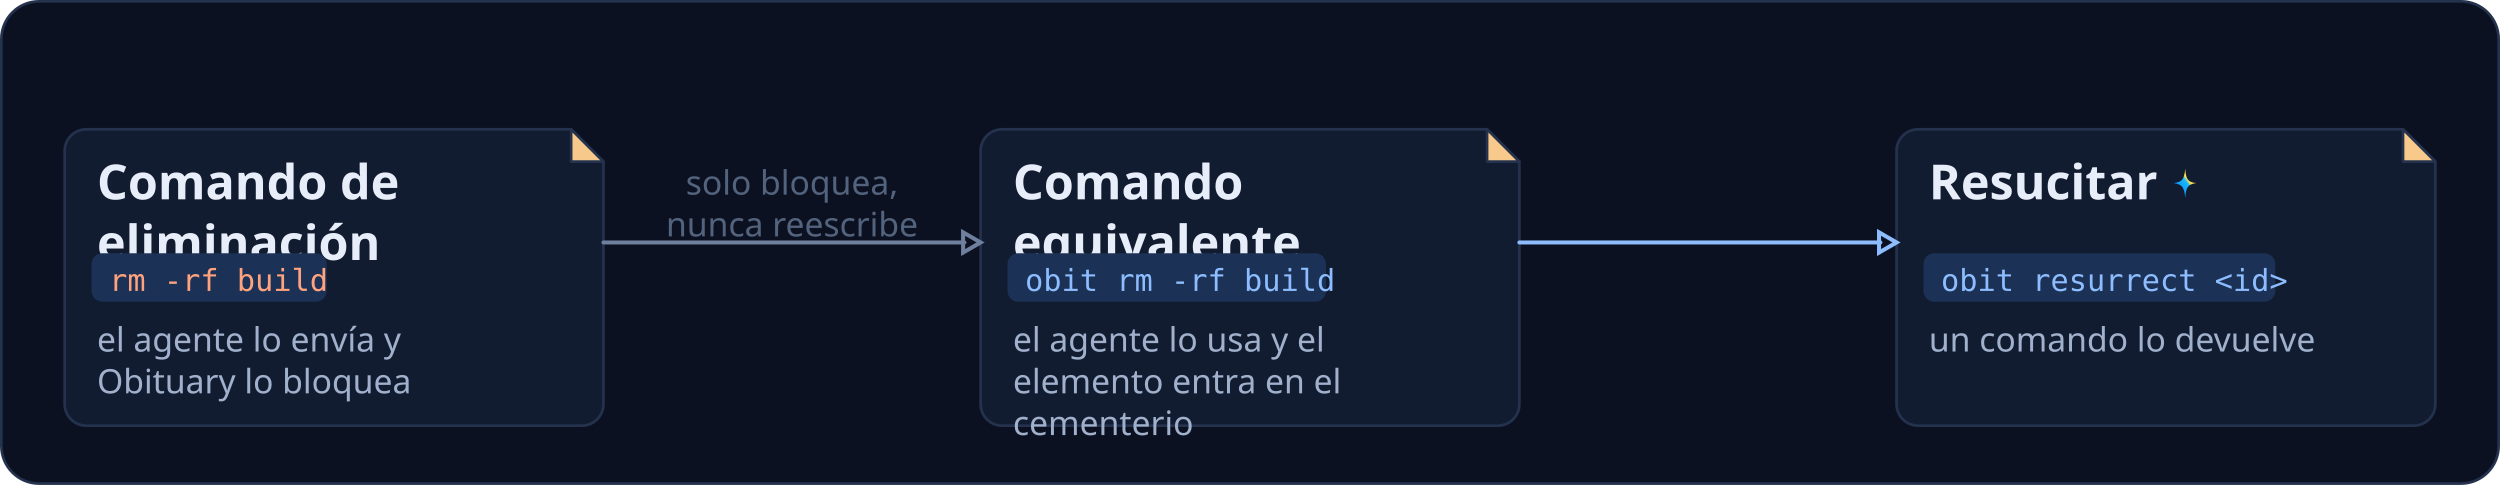
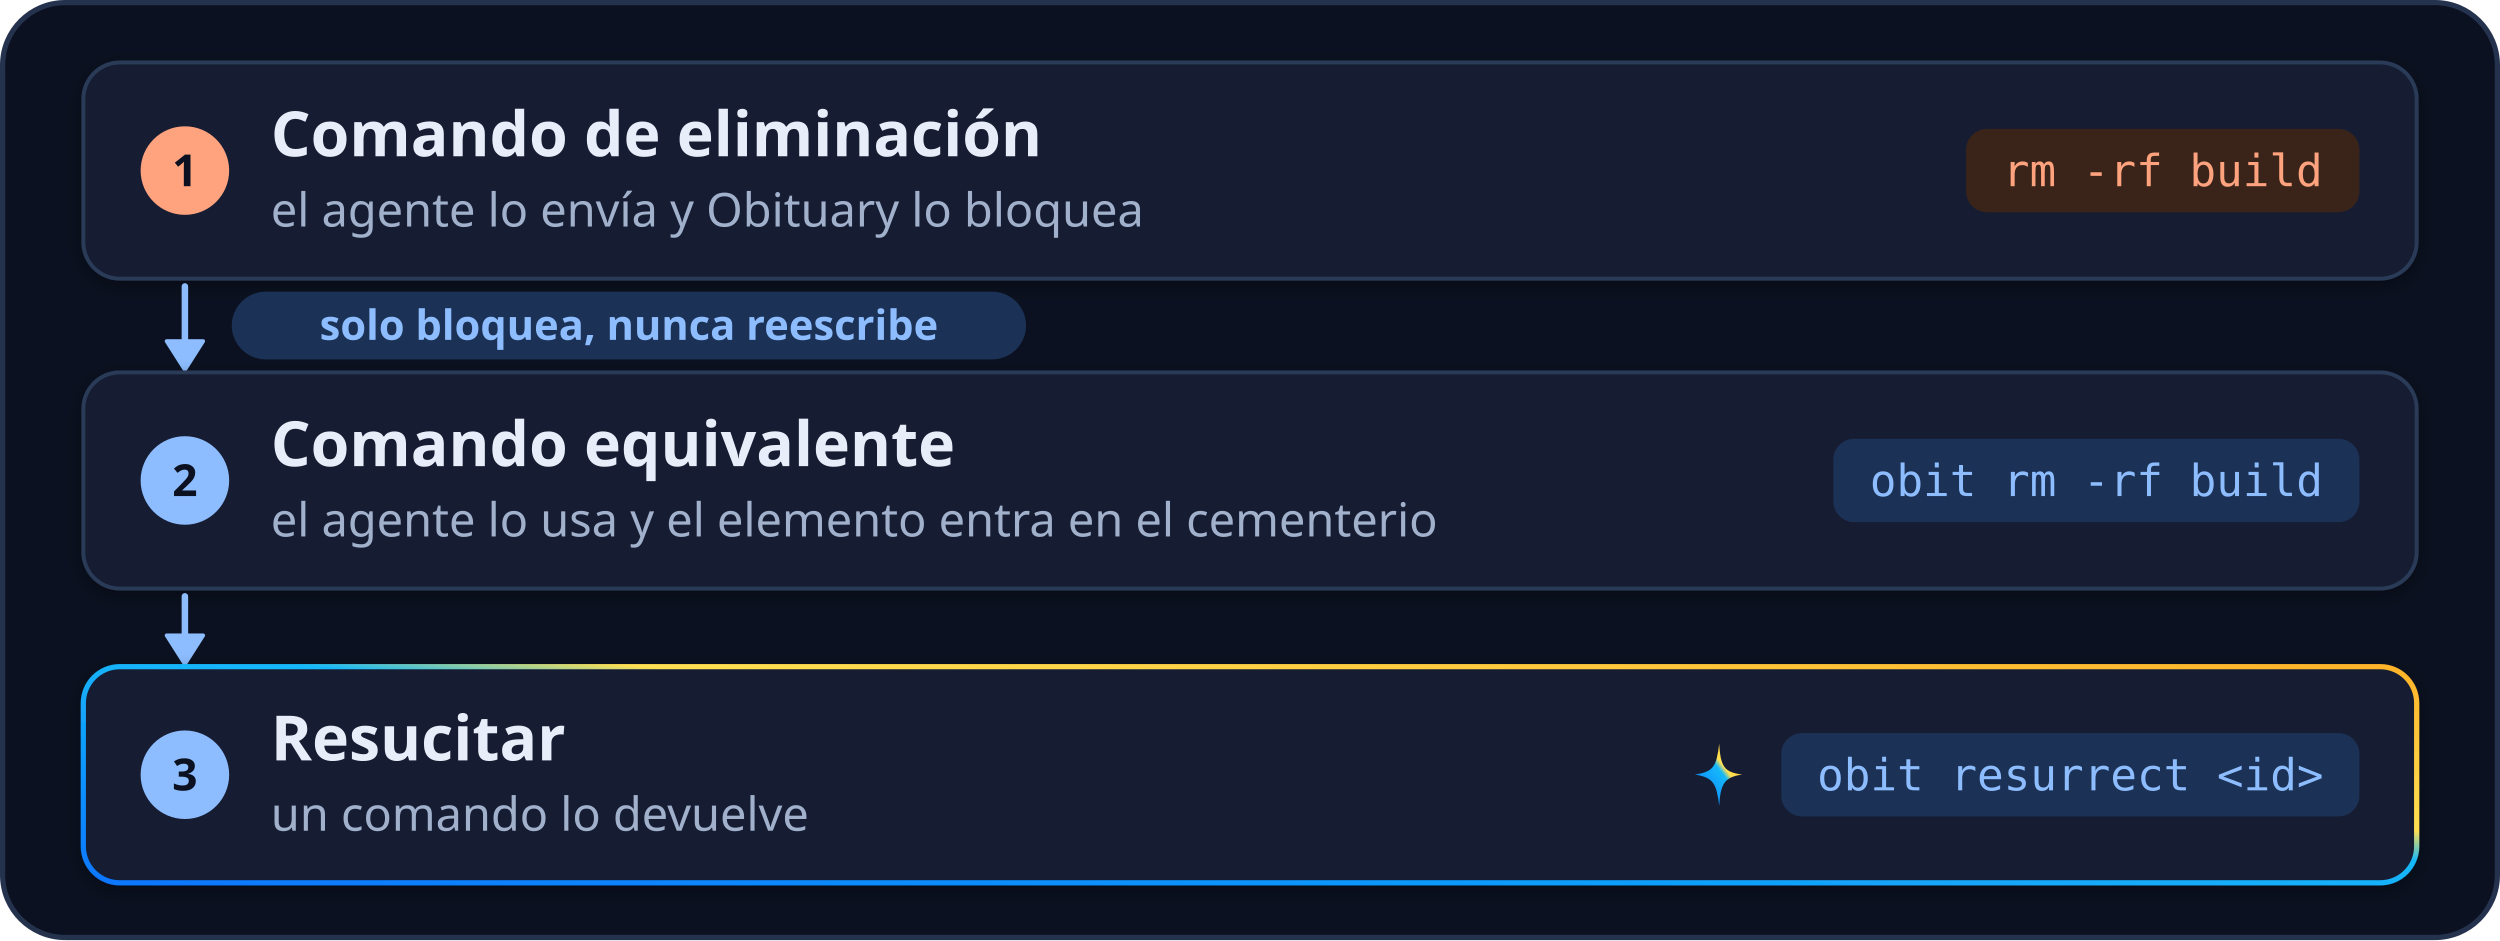
- <svg xmlns="http://www.w3.org/2000/svg" width="1856" height="360" viewBox="0 0 1856 360" role="img" aria-labelledby="title desc">
+ <svg xmlns="http://www.w3.org/2000/svg" width="960" height="361" viewBox="0 0 960 361" role="img" aria-labelledby="title desc">
  <defs>
    <linearGradient id="spark" x1="0" y1="1" x2="1" y2="0">
      <stop stop-color="#0876FF" />
      <stop offset=".55" stop-color="#16B8FA" />
      <stop offset=".62" stop-color="#FFE052" />
      <stop offset="1" stop-color="#FFB329" />
    </linearGradient>
+     <filter id="shadow" x="-4%" y="-12%" width="108%" height="132%">
+       <feDropShadow dx="0" dy="2" stdDeviation="3" flood-color="#000000" flood-opacity="0.35" />
+     </filter>
  </defs>
-   <rect x="1" y="1" width="1854" height="358" rx="28" fill="#0B1120" stroke="#24324D" stroke-width="2" />
-   <g font-family="-apple-system, BlinkMacSystemFont, 'Segoe UI', 'Noto Sans', 'Noto Sans CJK SC', 'Noto Sans CJK TC', 'Noto Sans JP', 'Noto Sans KR', 'Noto Sans Cyrillic', 'Microsoft YaHei', 'PingFang SC', 'Hiragino Sans', 'Malgun Gothic', sans-serif">
-     <path d="M64 96H424L448 120V300A16 16 0 0 1 432 316H64A16 16 0 0 1 48 300V112A16 16 0 0 1 64 96Z" fill="#121C31" stroke="#24324D" stroke-width="2" />
-     <path d="M424 96V120H448Z" fill="#F7C98B" stroke="#24324D" stroke-width="2" stroke-linejoin="round" />
-     <text x="72" y="148" font-family="-apple-system, BlinkMacSystemFont, 'Segoe UI', 'Noto Sans', 'Noto Sans CJK SC', 'Noto Sans CJK TC', 'Noto Sans JP', 'Noto Sans KR', 'Noto Sans Cyrillic', 'Microsoft YaHei', 'PingFang SC', 'Hiragino Sans', 'Malgun Gothic', sans-serif" font-size="36.0" fill="#E8EEF9" font-weight="700" id="guard_title">Comando de</text>
-     <text x="72" y="193" font-family="-apple-system, BlinkMacSystemFont, 'Segoe UI', 'Noto Sans', 'Noto Sans CJK SC', 'Noto Sans CJK TC', 'Noto Sans JP', 'Noto Sans KR', 'Noto Sans Cyrillic', 'Microsoft YaHei', 'PingFang SC', 'Hiragino Sans', 'Malgun Gothic', sans-serif" font-size="36.0" fill="#E8EEF9" font-weight="700" id="guard_title">eliminación</text>
-     <rect x="68" y="188" width="174.5" height="36" rx="8" fill="#1B3155" />
-     <text x="81" y="216" font-family="ui-monospace, 'Cascadia Code', 'SF Mono', Consolas, monospace" font-size="22.5" fill="#FFA27E">rm -rf build</text>
-     <text x="72" y="261" font-family="-apple-system, BlinkMacSystemFont, 'Segoe UI', 'Noto Sans', 'Noto Sans CJK SC', 'Noto Sans CJK TC', 'Noto Sans JP', 'Noto Sans KR', 'Noto Sans Cyrillic', 'Microsoft YaHei', 'PingFang SC', 'Hiragino Sans', 'Malgun Gothic', sans-serif" font-size="25.0" fill="#A1B1CC" id="guard_first">el agente lo envía y</text>
-     <text x="72" y="292" font-family="-apple-system, BlinkMacSystemFont, 'Segoe UI', 'Noto Sans', 'Noto Sans CJK SC', 'Noto Sans CJK TC', 'Noto Sans JP', 'Noto Sans KR', 'Noto Sans Cyrillic', 'Microsoft YaHei', 'PingFang SC', 'Hiragino Sans', 'Malgun Gothic', sans-serif" font-size="25.0" fill="#A1B1CC" id="guard_first">Obituary lo bloquea</text>
-     <path d="M744 96H1104L1128 120V300A16 16 0 0 1 1112 316H744A16 16 0 0 1 728 300V112A16 16 0 0 1 744 96Z" fill="#121C31" stroke="#24324D" stroke-width="2" />
-     <path d="M1104 96V120H1128Z" fill="#F7C98B" stroke="#24324D" stroke-width="2" stroke-linejoin="round" />
-     <text x="752" y="148" font-family="-apple-system, BlinkMacSystemFont, 'Segoe UI', 'Noto Sans', 'Noto Sans CJK SC', 'Noto Sans CJK TC', 'Noto Sans JP', 'Noto Sans KR', 'Noto Sans Cyrillic', 'Microsoft YaHei', 'PingFang SC', 'Hiragino Sans', 'Malgun Gothic', sans-serif" font-size="36.0" fill="#E8EEF9" font-weight="700" id="guard_equiv">Comando</text>
-     <text x="752" y="193" font-family="-apple-system, BlinkMacSystemFont, 'Segoe UI', 'Noto Sans', 'Noto Sans CJK SC', 'Noto Sans CJK TC', 'Noto Sans JP', 'Noto Sans KR', 'Noto Sans Cyrillic', 'Microsoft YaHei', 'PingFang SC', 'Hiragino Sans', 'Malgun Gothic', sans-serif" font-size="36.0" fill="#E8EEF9" font-weight="700" id="guard_equiv">equivalente</text>
-     <rect x="748" y="188" width="236.375" height="36" rx="8" fill="#1B3155" />
-     <text x="761" y="216" font-family="ui-monospace, 'Cascadia Code', 'SF Mono', Consolas, monospace" font-size="22.5" fill="#8DBDFF">obit rm -rf build</text>
-     <text x="752" y="261" font-family="-apple-system, BlinkMacSystemFont, 'Segoe UI', 'Noto Sans', 'Noto Sans CJK SC', 'Noto Sans CJK TC', 'Noto Sans JP', 'Noto Sans KR', 'Noto Sans Cyrillic', 'Microsoft YaHei', 'PingFang SC', 'Hiragino Sans', 'Malgun Gothic', sans-serif" font-size="25.0" fill="#A1B1CC" id="guard_second">el agente lo usa y el</text>
-     <text x="752" y="292" font-family="-apple-system, BlinkMacSystemFont, 'Segoe UI', 'Noto Sans', 'Noto Sans CJK SC', 'Noto Sans CJK TC', 'Noto Sans JP', 'Noto Sans KR', 'Noto Sans Cyrillic', 'Microsoft YaHei', 'PingFang SC', 'Hiragino Sans', 'Malgun Gothic', sans-serif" font-size="25.0" fill="#A1B1CC" id="guard_second">elemento entra en el</text>
-     <text x="752" y="323" font-family="-apple-system, BlinkMacSystemFont, 'Segoe UI', 'Noto Sans', 'Noto Sans CJK SC', 'Noto Sans CJK TC', 'Noto Sans JP', 'Noto Sans KR', 'Noto Sans Cyrillic', 'Microsoft YaHei', 'PingFang SC', 'Hiragino Sans', 'Malgun Gothic', sans-serif" font-size="25.0" fill="#A1B1CC" id="guard_second">cementerio</text>
-     <path d="M1424 96H1784L1808 120V300A16 16 0 0 1 1792 316H1424A16 16 0 0 1 1408 300V112A16 16 0 0 1 1424 96Z" fill="#121C31" stroke="#24324D" stroke-width="2" />
-     <path d="M1784 96V120H1808Z" fill="#F7C98B" stroke="#24324D" stroke-width="2" stroke-linejoin="round" />
-     <text x="1432" y="148" font-family="-apple-system, BlinkMacSystemFont, 'Segoe UI', 'Noto Sans', 'Noto Sans CJK SC', 'Noto Sans CJK TC', 'Noto Sans JP', 'Noto Sans KR', 'Noto Sans Cyrillic', 'Microsoft YaHei', 'PingFang SC', 'Hiragino Sans', 'Malgun Gothic', sans-serif" font-size="36.0" fill="#E8EEF9" font-weight="700" id="guard_res">Resucitar</text>
-     <path id="guard-star" d="M17.6 9.4c.3 5.3 1.2 6.5 5.2 7-4 .6-4.9 2-5.2 7.1-.6-5.1-1.3-6.4-5.5-7.1 4.2-.6 4.9-1.8 5.5-7Z" fill="url(#spark)" transform="translate(1622.2 136) scale(1.55) translate(-17.5 -16.45)" />
-     <rect x="1428" y="188" width="261.125" height="36" rx="8" fill="#1B3155" />
-     <text x="1441" y="216" font-family="ui-monospace, 'Cascadia Code', 'SF Mono', Consolas, monospace" font-size="22.5" fill="#8DBDFF">obit resurrect &lt;id&gt;</text>
-     <text x="1432" y="261" font-family="-apple-system, BlinkMacSystemFont, 'Segoe UI', 'Noto Sans', 'Noto Sans CJK SC', 'Noto Sans CJK TC', 'Noto Sans JP', 'Noto Sans KR', 'Noto Sans Cyrillic', 'Microsoft YaHei', 'PingFang SC', 'Hiragino Sans', 'Malgun Gothic', sans-serif" font-size="25.0" fill="#A1B1CC" id="guard_res_note">un comando lo devuelve</text>
-     <path d="M448 180H716M728 180l-13 -7.5v15Z" stroke="#6F809E" stroke-width="3" stroke-linecap="round" fill="none" />
-     <text x="588.0" y="144.5" font-family="-apple-system, BlinkMacSystemFont, 'Segoe UI', 'Noto Sans', 'Noto Sans CJK SC', 'Noto Sans CJK TC', 'Noto Sans JP', 'Noto Sans KR', 'Noto Sans Cyrillic', 'Microsoft YaHei', 'PingFang SC', 'Hiragino Sans', 'Malgun Gothic', sans-serif" font-size="25.0" fill="#53637D" text-anchor="middle">solo bloquea,</text>
-     <text x="588.0" y="175.5" font-family="-apple-system, BlinkMacSystemFont, 'Segoe UI', 'Noto Sans', 'Noto Sans CJK SC', 'Noto Sans CJK TC', 'Noto Sans JP', 'Noto Sans KR', 'Noto Sans Cyrillic', 'Microsoft YaHei', 'PingFang SC', 'Hiragino Sans', 'Malgun Gothic', sans-serif" font-size="25.0" fill="#53637D" text-anchor="middle">nunca reescribe</text>
-     <path d="M1128 180H1396M1408 180l-13 -7.5v15Z" stroke="#8DBDFF" stroke-width="3" stroke-linecap="round" fill="none" />
-   </g>
+   <rect data-role="bg" x="1" y="1" width="958" height="359" rx="24" fill="#0B1120" stroke="#24324D" stroke-width="2" />
+   <rect data-role="card" x="32" y="24" width="896" height="83" rx="14" fill="#121C31" stroke="#2C3B58" stroke-width="1.5" filter="url(#shadow)" />
+   <circle data-role="badge" cx="71" cy="65.5" r="17" fill="#FFA27E" />
+   <text x="71" y="71.5" font-family="-apple-system, BlinkMacSystemFont, 'Segoe UI', 'Noto Sans', 'Noto Sans CJK SC', 'Noto Sans CJK TC', 'Noto Sans JP', 'Noto Sans KR', 'Noto Sans Cyrillic', 'Microsoft YaHei', 'PingFang SC', 'Hiragino Sans', 'Malgun Gothic', sans-serif" font-size="17" fill="#0B1120" font-weight="700" text-anchor="middle" data-t="number">1</text>
+   <text x="104" y="60" font-family="-apple-system, BlinkMacSystemFont, 'Segoe UI', 'Noto Sans', 'Noto Sans CJK SC', 'Noto Sans CJK TC', 'Noto Sans JP', 'Noto Sans KR', 'Noto Sans Cyrillic', 'Microsoft YaHei', 'PingFang SC', 'Hiragino Sans', 'Malgun Gothic', sans-serif" font-size="24" fill="#E8EEF9" font-weight="700" data-t="title" data-k="guard_title" data-g="guard_title">Comando de eliminación</text>
+   <text x="104" y="87" font-family="-apple-system, BlinkMacSystemFont, 'Segoe UI', 'Noto Sans', 'Noto Sans CJK SC', 'Noto Sans CJK TC', 'Noto Sans JP', 'Noto Sans KR', 'Noto Sans Cyrillic', 'Microsoft YaHei', 'PingFang SC', 'Hiragino Sans', 'Malgun Gothic', sans-serif" font-size="18" fill="#A1B1CC" data-t="note" data-k="guard_first" data-g="guard_first">el agente lo envía y Obituary lo bloquea</text>
+   <rect data-role="chip" x="755" y="49.5" width="151" height="32" rx="8" fill="#3A2419" data-in="card" />
+   <text x="830.5" y="71.5" font-family="ui-monospace, 'Cascadia Code', 'SF Mono', Consolas, monospace" font-size="17" fill="#FFA27E" text-anchor="middle" data-t="code">rm -rf build</text>
+   <path data-role="arrow" d="M71 110V133" fill="none" stroke="#8DBDFF" stroke-width="2.5" stroke-linecap="round" />
+   <path data-role="arrow" d="M64 131L71 142L78 131Z" fill="#8DBDFF" stroke="#8DBDFF" stroke-width="1.5" stroke-linejoin="round" />
+   <rect data-role="pill" x="89" y="112" width="305" height="26" rx="13" fill="#1B3155" />
+   <text x="241.5" y="130.5" font-family="-apple-system, BlinkMacSystemFont, 'Segoe UI', 'Noto Sans', 'Noto Sans CJK SC', 'Noto Sans CJK TC', 'Noto Sans JP', 'Noto Sans KR', 'Noto Sans Cyrillic', 'Microsoft YaHei', 'PingFang SC', 'Hiragino Sans', 'Malgun Gothic', sans-serif" font-size="16" fill="#8DBDFF" font-weight="600" text-anchor="middle" data-t="caption" data-k="guard_bridge" data-g="guard_bridge">solo bloquea, nunca reescribe</text>
+   <rect data-role="card" x="32" y="143" width="896" height="83" rx="14" fill="#121C31" stroke="#2C3B58" stroke-width="1.5" filter="url(#shadow)" />
+   <circle data-role="badge" cx="71" cy="184.5" r="17" fill="#8DBDFF" />
+   <text x="71" y="190.5" font-family="-apple-system, BlinkMacSystemFont, 'Segoe UI', 'Noto Sans', 'Noto Sans CJK SC', 'Noto Sans CJK TC', 'Noto Sans JP', 'Noto Sans KR', 'Noto Sans Cyrillic', 'Microsoft YaHei', 'PingFang SC', 'Hiragino Sans', 'Malgun Gothic', sans-serif" font-size="17" fill="#0B1120" font-weight="700" text-anchor="middle" data-t="number">2</text>
+   <text x="104" y="179" font-family="-apple-system, BlinkMacSystemFont, 'Segoe UI', 'Noto Sans', 'Noto Sans CJK SC', 'Noto Sans CJK TC', 'Noto Sans JP', 'Noto Sans KR', 'Noto Sans Cyrillic', 'Microsoft YaHei', 'PingFang SC', 'Hiragino Sans', 'Malgun Gothic', sans-serif" font-size="24" fill="#E8EEF9" font-weight="700" data-t="title" data-k="guard_equiv" data-g="guard_equiv">Comando equivalente</text>
+   <text x="104" y="206" font-family="-apple-system, BlinkMacSystemFont, 'Segoe UI', 'Noto Sans', 'Noto Sans CJK SC', 'Noto Sans CJK TC', 'Noto Sans JP', 'Noto Sans KR', 'Noto Sans Cyrillic', 'Microsoft YaHei', 'PingFang SC', 'Hiragino Sans', 'Malgun Gothic', sans-serif" font-size="18" fill="#A1B1CC" data-t="note" data-k="guard_second" data-g="guard_second">el agente lo usa y el elemento entra en el cementerio</text>
+   <rect data-role="chip" x="704" y="168.5" width="202" height="32" rx="8" fill="#1B3155" data-in="card" />
+   <text x="805" y="190.5" font-family="ui-monospace, 'Cascadia Code', 'SF Mono', Consolas, monospace" font-size="17" fill="#8DBDFF" text-anchor="middle" data-t="code">obit rm -rf build</text>
+   <path data-role="arrow" d="M71 229V246" fill="none" stroke="#8DBDFF" stroke-width="2.5" stroke-linecap="round" />
+   <path data-role="arrow" d="M64 244L71 255L78 244Z" fill="#8DBDFF" stroke="#8DBDFF" stroke-width="1.5" stroke-linejoin="round" />
+   <rect data-role="card" x="32" y="256" width="896" height="83" rx="14" fill="#121C31" stroke="url(#spark)" stroke-width="2" filter="url(#shadow)" />
+   <circle data-role="badge" cx="71" cy="297.5" r="17" fill="#8DBDFF" />
+   <text x="71" y="303.5" font-family="-apple-system, BlinkMacSystemFont, 'Segoe UI', 'Noto Sans', 'Noto Sans CJK SC', 'Noto Sans CJK TC', 'Noto Sans JP', 'Noto Sans KR', 'Noto Sans Cyrillic', 'Microsoft YaHei', 'PingFang SC', 'Hiragino Sans', 'Malgun Gothic', sans-serif" font-size="17" fill="#0B1120" font-weight="700" text-anchor="middle" data-t="number">3</text>
+   <text x="104" y="292" font-family="-apple-system, BlinkMacSystemFont, 'Segoe UI', 'Noto Sans', 'Noto Sans CJK SC', 'Noto Sans CJK TC', 'Noto Sans JP', 'Noto Sans KR', 'Noto Sans Cyrillic', 'Microsoft YaHei', 'PingFang SC', 'Hiragino Sans', 'Malgun Gothic', sans-serif" font-size="24" fill="#E8EEF9" font-weight="700" data-t="title" data-k="guard_res" data-g="guard_res">Resucitar</text>
+   <text x="104" y="319" font-family="-apple-system, BlinkMacSystemFont, 'Segoe UI', 'Noto Sans', 'Noto Sans CJK SC', 'Noto Sans CJK TC', 'Noto Sans JP', 'Noto Sans KR', 'Noto Sans Cyrillic', 'Microsoft YaHei', 'PingFang SC', 'Hiragino Sans', 'Malgun Gothic', sans-serif" font-size="18" fill="#A1B1CC" data-t="note" data-k="guard_res_note" data-g="guard_res_note">un comando lo devuelve</text>
+   <path id="guard-star" data-role="icon" d="M17.6 9.4c.3 5.3 1.2 6.5 5.2 7-4 .6-4.9 2-5.2 7.1-.6-5.1-1.3-6.4-5.5-7.1 4.2-.6 4.9-1.8 5.5-7Z" fill="url(#spark)" transform="translate(660 297.5) scale(1.7) translate(-17.5 -16.45)" />
+   <rect data-role="chip" x="684" y="281.5" width="222" height="32" rx="8" fill="#1B3155" data-in="card" />
+   <text x="795" y="303.5" font-family="ui-monospace, 'Cascadia Code', 'SF Mono', Consolas, monospace" font-size="17" fill="#8DBDFF" text-anchor="middle" data-t="code">obit resurrect &lt;id&gt;</text>
</svg>
